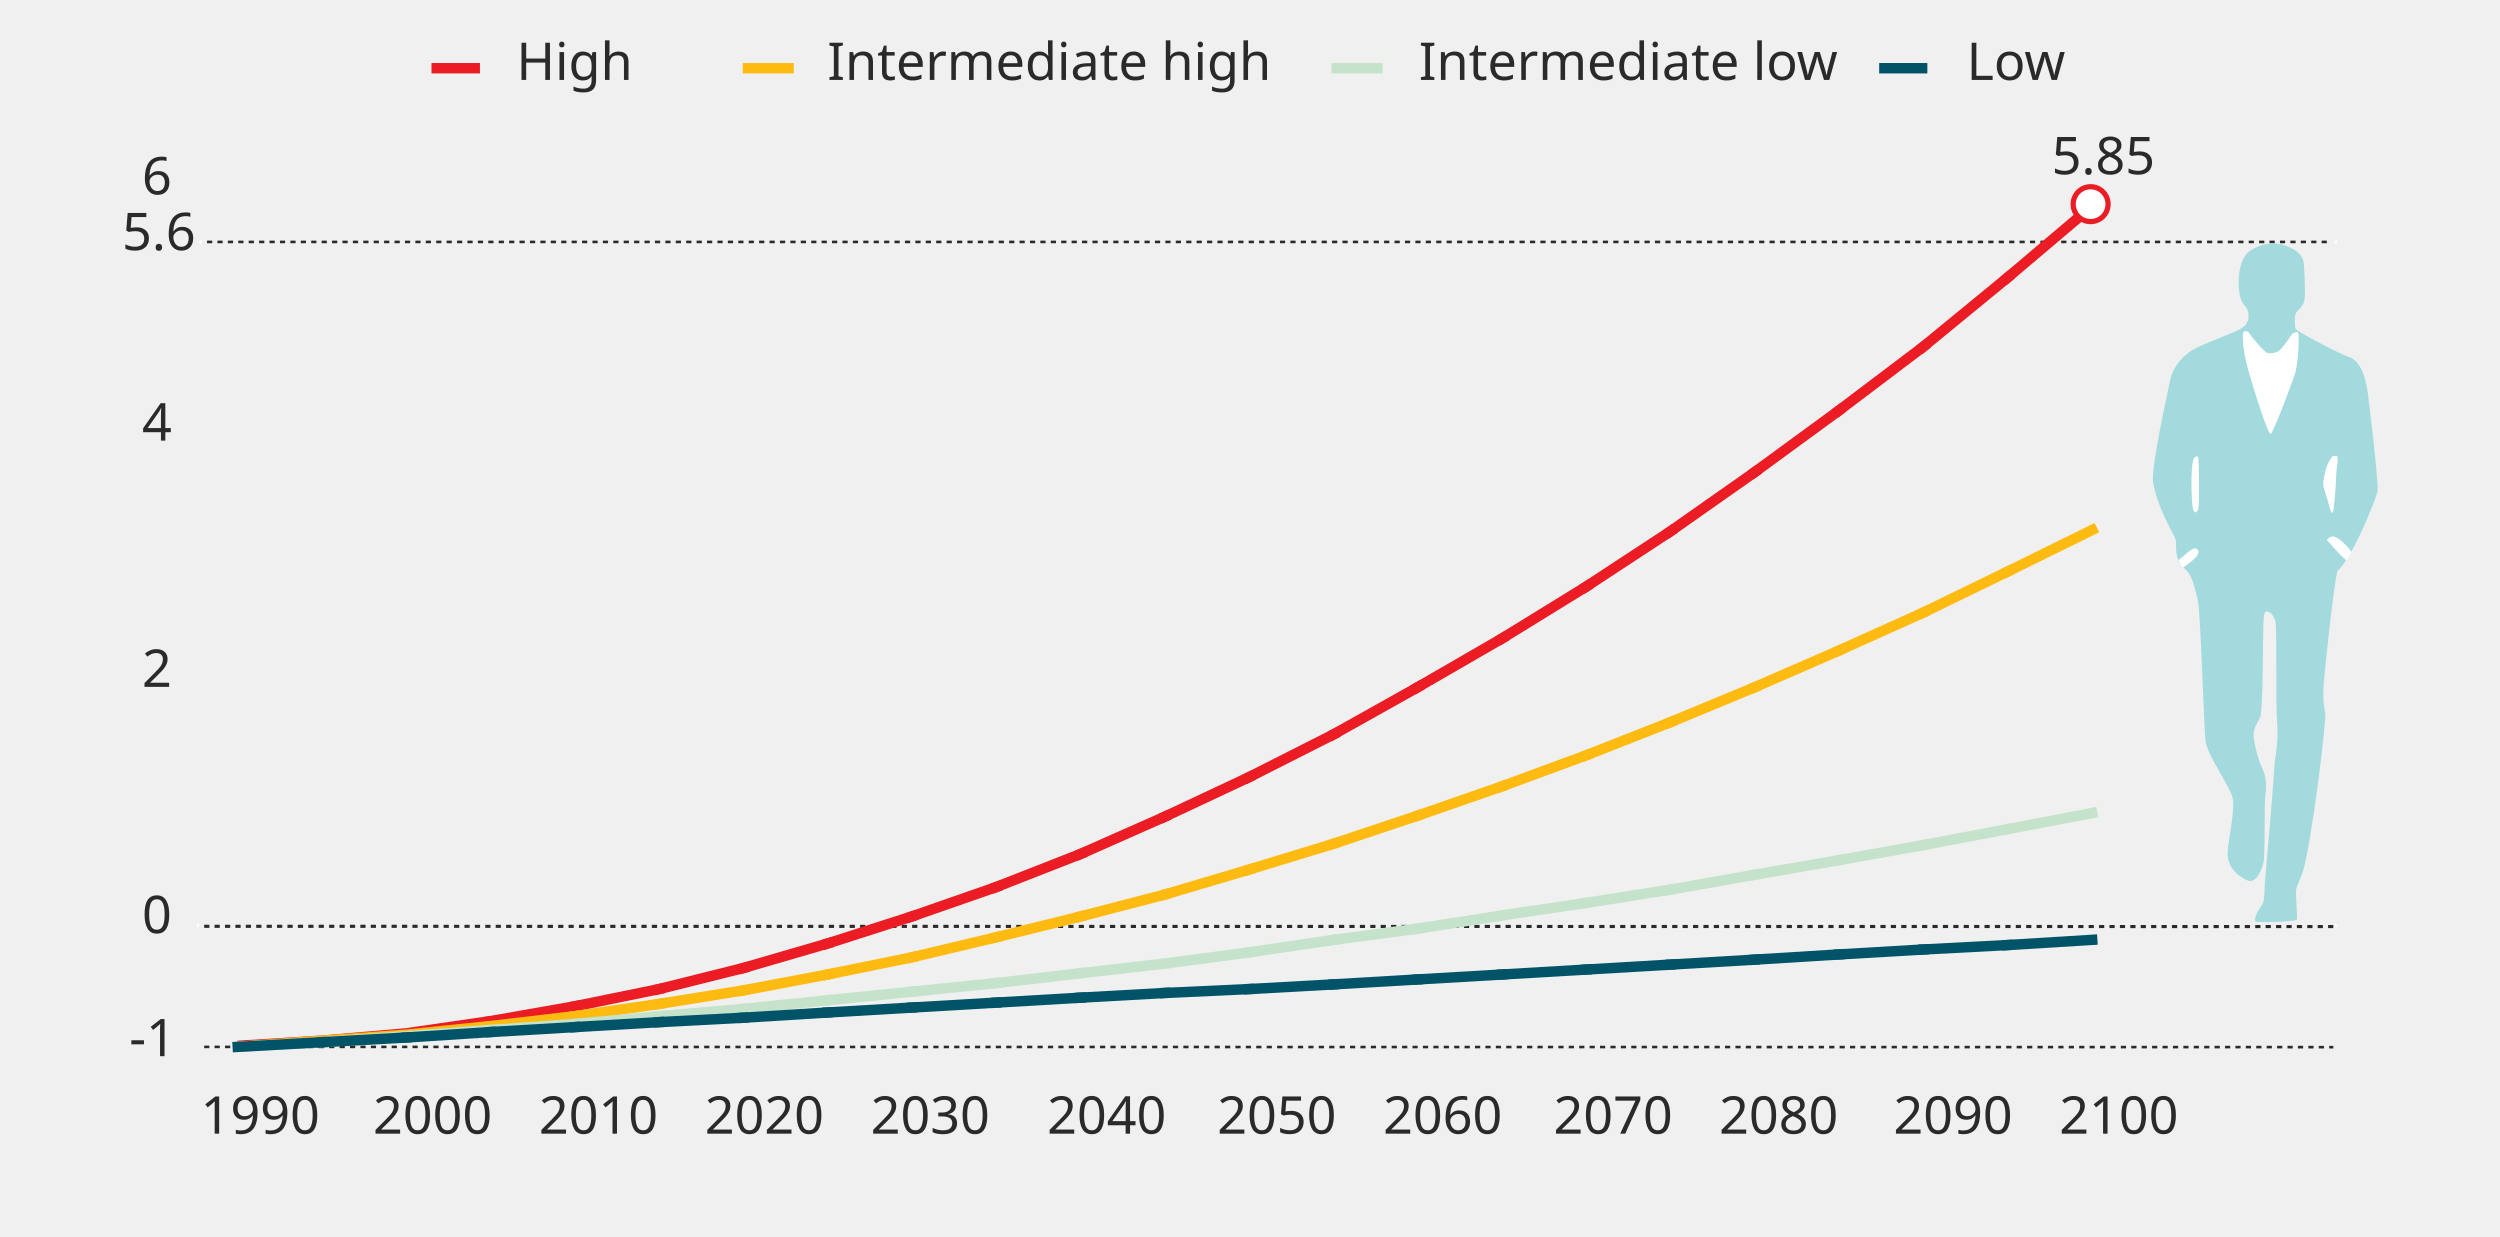
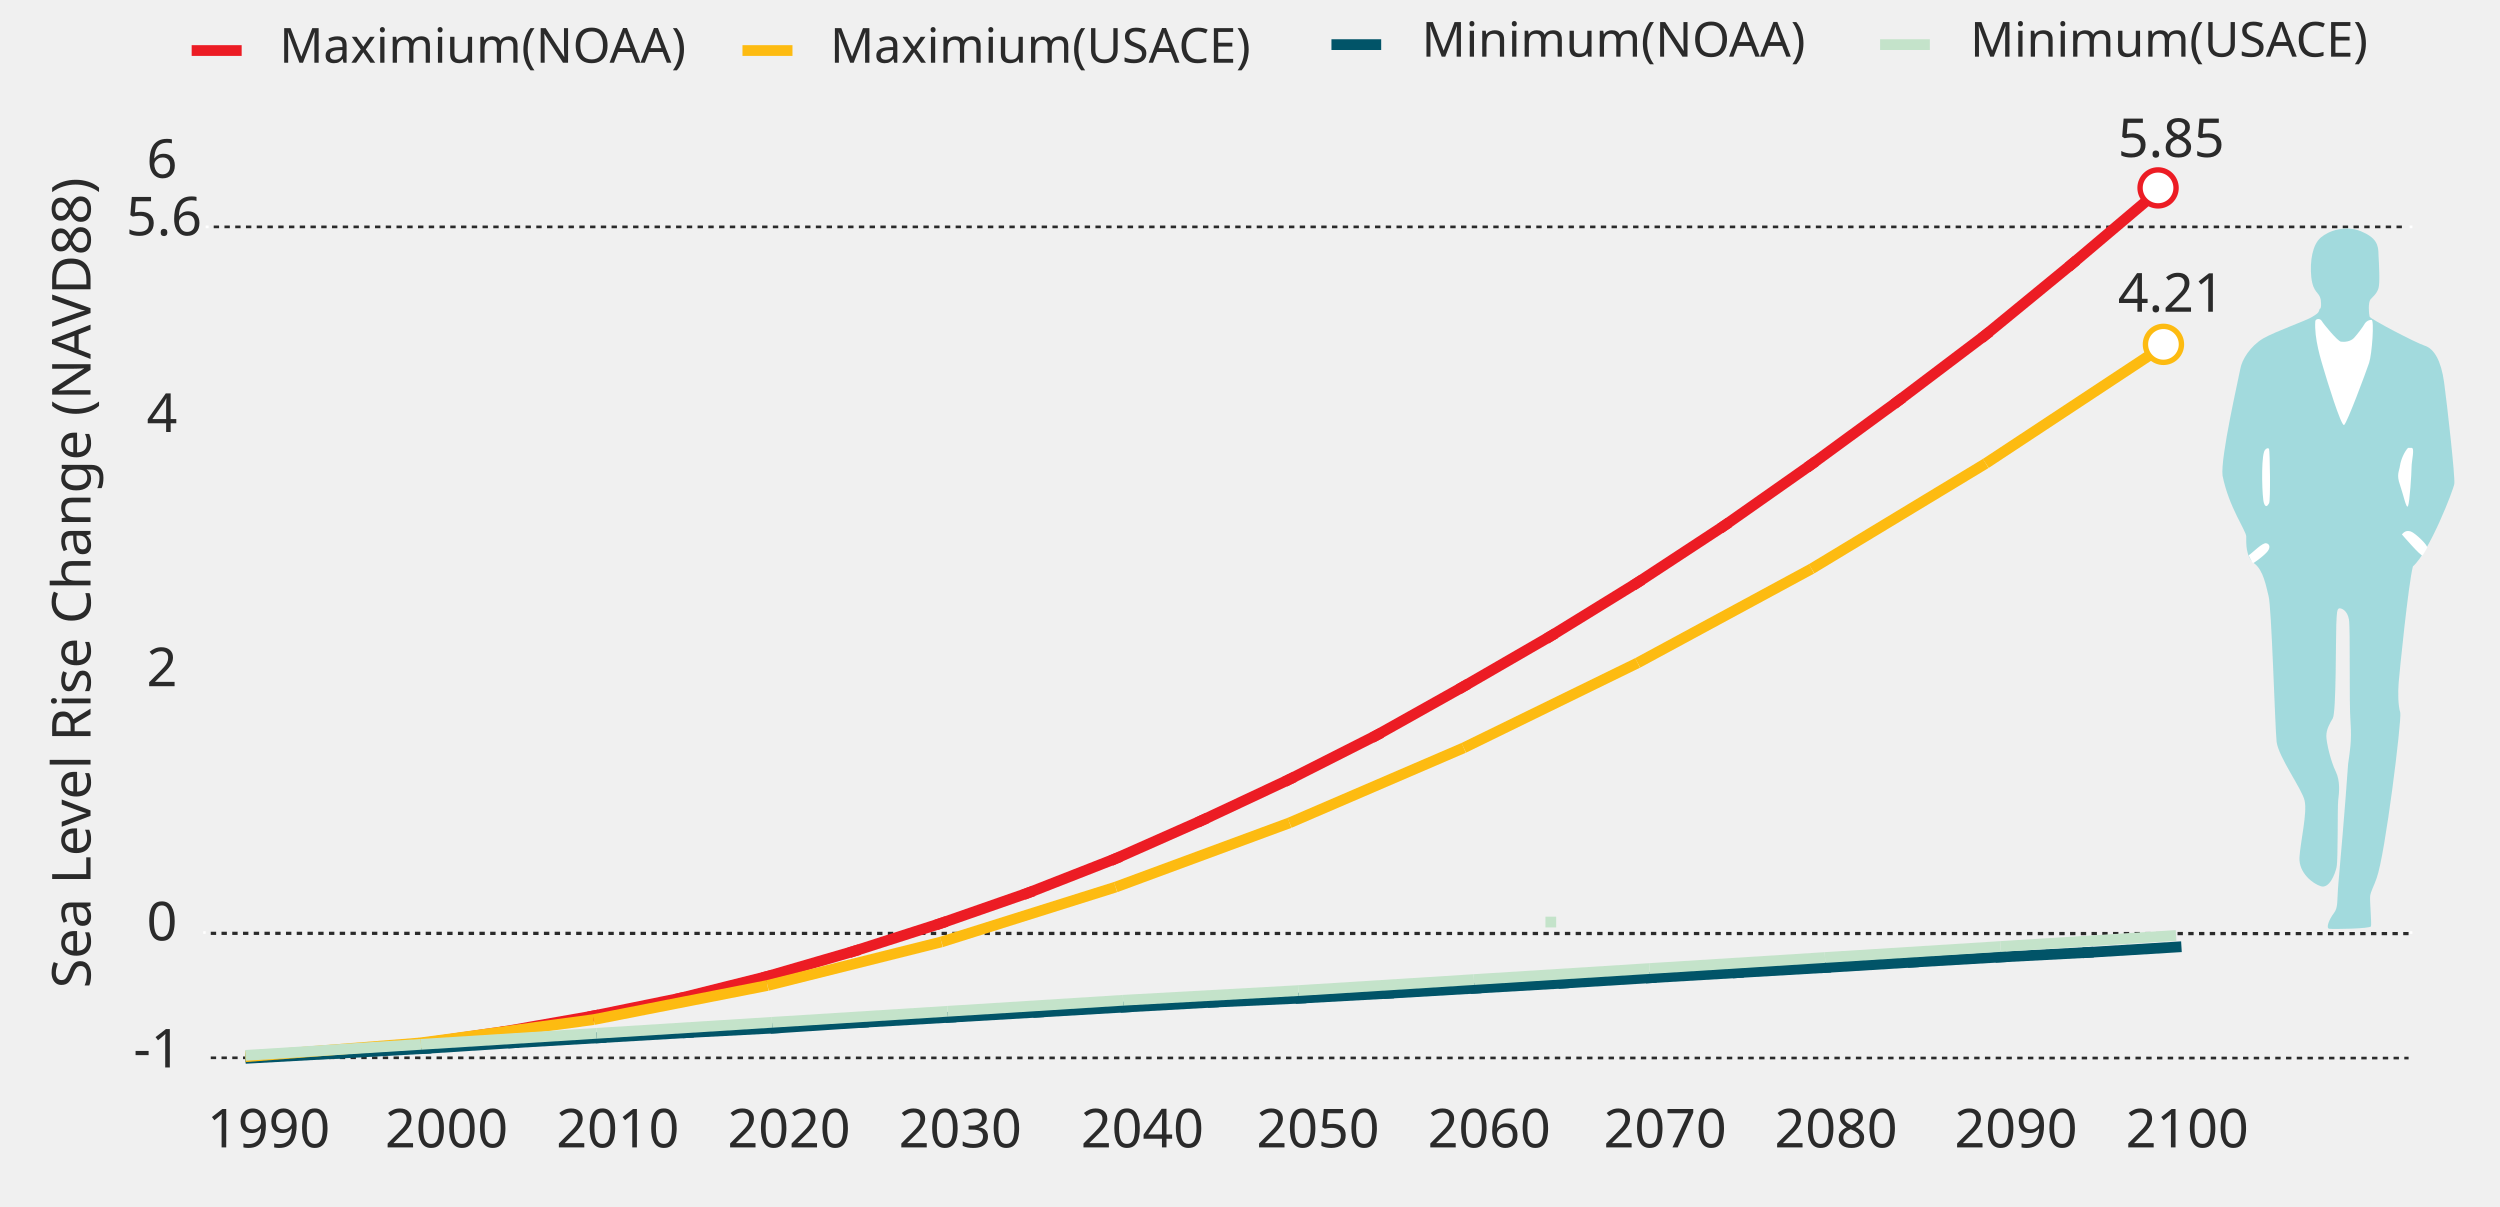
- <svg xmlns="http://www.w3.org/2000/svg" version="1.1" id="Layer_1" x="0px" y="0px" viewBox="0 47 960 475" enable-background="new 0 47 960 475" xml:space="preserve">
-   <g id="Layer_1_1_">
-     <g>
-       <g>
-         <text transform="matrix(1 0 0 1 49.6414 452.5919)" fill="#2A2A2A" font-family="'JosefinSlab-SemiBold'" font-size="20">-1</text>
-         <text transform="matrix(1 0 0 1 54.5349 405.3127)" fill="#2A2A2A" font-family="'JosefinSlab-SemiBold'" font-size="20">0</text>
-         <text transform="matrix(1 0 0 1 54.5349 310.754)" fill="#2A2A2A" font-family="'JosefinSlab-SemiBold'" font-size="20">2</text>
-         <text transform="matrix(1 0 0 1 54.5349 216.1963)" fill="#2A2A2A" font-family="'JosefinSlab-SemiBold'" font-size="20">4</text>
-         <text transform="matrix(1 0 0 1 54.5349 121.6377)" fill="#2A2A2A" font-family="'JosefinSlab-SemiBold'" font-size="20">6</text>
-       </g>
-     </g>
+ <svg xmlns="http://www.w3.org/2000/svg" version="1.1" id="Layer_1" x="0px" y="0px" viewBox="0 98 930 449" enable-background="new 0 98 930 449" xml:space="preserve">
+   <g>
+     <g>
+       <text transform="matrix(1 0 0 1 49.6414 495.0919)" fill="#2A2A2A" font-family="'JosefinSlab-SemiBold'" font-size="20">-1</text>
+       <text transform="matrix(1 0 0 1 54.5349 447.8127)" fill="#2A2A2A" font-family="'JosefinSlab-SemiBold'" font-size="20">0</text>
+       <text transform="matrix(1 0 0 1 54.5349 353.254)" fill="#2A2A2A" font-family="'JosefinSlab-SemiBold'" font-size="20">2</text>
+       <text transform="matrix(1 0 0 1 54.5349 258.6963)" fill="#2A2A2A" font-family="'JosefinSlab-SemiBold'" font-size="20">4</text>
+       <text transform="matrix(4.489659e-11 -1 1 4.489659e-11 33.6821 465.5996)" fill="#2A2A2A" font-family="'JosefinSlab-SemiBold'" font-size="20">Sea Level Rise Change (NAVD88)</text>
+       <text transform="matrix(1 0 0 1 54.5349 164.1377)" fill="#2A2A2A" font-family="'JosefinSlab-SemiBold'" font-size="20">6</text>
+     </g>
+   </g>
+   <g>
    <g>
      <g>
        <g>
-           <g>
-             <line fill="none" stroke="#FFFFFF" stroke-miterlimit="10" x1="75.6" y1="402.4" x2="76.5" y2="402.4" />
-             <line fill="none" stroke="#2A2A2A" stroke-width="1.2" stroke-miterlimit="10" stroke-dasharray="1.999,1.999" x1="78.4" y1="402.7" x2="896" y2="402.8" />
-             <line fill="none" stroke="#FFFFFF" stroke-miterlimit="10" x1="896.4" y1="402.4" x2="897.4" y2="402.4" />
-             <line fill="none" stroke="#2A2A2A" stroke-miterlimit="10" stroke-dasharray="2,2" x1="78.4" y1="449" x2="896" y2="449.1" />
-           </g>
-         </g>
-         <g>
-           <g>
-             <line fill="none" stroke="#FFFFFF" stroke-miterlimit="10" x1="76.5" y1="139.9" x2="77.6" y2="139.9" />
-             <line fill="none" stroke="#2A2A2A" stroke-miterlimit="10" stroke-dasharray="2,2" x1="79.5" y1="139.9" x2="895.5" y2="139.9" />
-             <line fill="none" stroke="#FFFFFF" stroke-miterlimit="10" x1="896.4" y1="139.9" x2="897.4" y2="139.9" />
-           </g>
+           <line fill="none" stroke="#FFFFFF" stroke-miterlimit="10" x1="75.6" y1="444.9" x2="76.5" y2="444.9" />
+           <line fill="none" stroke="#2A2A2A" stroke-width="1.2" stroke-miterlimit="10" stroke-dasharray="1.999,1.999" x1="78.4" y1="445.2" x2="896" y2="445.3" />
+           <line fill="none" stroke="#FFFFFF" stroke-miterlimit="10" x1="896.4" y1="444.9" x2="897.4" y2="444.9" />
+           <line fill="none" stroke="#2A2A2A" stroke-miterlimit="10" stroke-dasharray="2,2" x1="78.4" y1="491.5" x2="896" y2="491.6" />
        </g>
      </g>
-     </g>
-     <g>
      <g>
-         <line fill="none" stroke="#EC1C24" stroke-width="4" stroke-miterlimit="10" x1="123.7" y1="446.6" x2="91.3" y2="448.6" />
-         <line fill="none" stroke="#EC1C24" stroke-width="4" stroke-miterlimit="10" x1="156" y1="443.8" x2="123.7" y2="446.6" />
-         <line fill="none" stroke="#EC1C24" stroke-width="4" stroke-miterlimit="10" x1="188.4" y1="439.1" x2="156" y2="443.8" />
-         <line fill="none" stroke="#EC1C24" stroke-width="4" stroke-linecap="square" stroke-miterlimit="10" x1="220.8" y1="433.4" x2="188.4" y2="439.1" />
-         <line fill="none" stroke="#EC1C24" stroke-width="4" stroke-linecap="square" stroke-miterlimit="10" x1="253.1" y1="426.8" x2="220.8" y2="433.4" />
-         <line fill="none" stroke="#EC1C24" stroke-width="4" stroke-linecap="square" stroke-miterlimit="10" x1="285.5" y1="418.7" x2="253.1" y2="426.8" />
-         <line fill="none" stroke="#EC1C24" stroke-width="4" stroke-linecap="square" stroke-miterlimit="10" x1="317.8" y1="409.3" x2="285.5" y2="418.7" />
-         <line fill="none" stroke="#EC1C24" stroke-width="4" stroke-linecap="square" stroke-miterlimit="10" x1="350.2" y1="398.9" x2="317.8" y2="409.3" />
-         <line fill="none" stroke="#EC1C24" stroke-width="4" stroke-linecap="square" stroke-miterlimit="10" x1="382.6" y1="387.6" x2="350.2" y2="398.9" />
-         <line fill="none" stroke="#EC1C24" stroke-width="4" stroke-linecap="square" stroke-miterlimit="10" x1="415" y1="374.9" x2="382.6" y2="387.6" />
-         <line fill="none" stroke="#EC1C24" stroke-width="4" stroke-linecap="square" stroke-miterlimit="10" x1="447.3" y1="360.6" x2="415" y2="374.9" />
-         <line fill="none" stroke="#EC1C24" stroke-width="4" stroke-linecap="square" stroke-miterlimit="10" x1="479.7" y1="345.4" x2="447.3" y2="360.6" />
-         <line fill="none" stroke="#EC1C24" stroke-width="4" stroke-linecap="square" stroke-miterlimit="10" x1="512.1" y1="329" x2="479.7" y2="345.4" />
-         <line fill="none" stroke="#EC1C24" stroke-width="4" stroke-linecap="square" stroke-miterlimit="10" x1="544.4" y1="310.9" x2="512.1" y2="329" />
-         <line fill="none" stroke="#EC1C24" stroke-width="4" stroke-linecap="square" stroke-miterlimit="10" x1="576.9" y1="292.1" x2="544.4" y2="310.9" />
-         <line fill="none" stroke="#EC1C24" stroke-width="4" stroke-linecap="square" stroke-miterlimit="10" x1="609.2" y1="272.2" x2="576.9" y2="292.1" />
-         <line fill="none" stroke="#EC1C24" stroke-width="4" stroke-linecap="square" stroke-miterlimit="10" x1="641.5" y1="251" x2="609.2" y2="272.2" />
-         <line fill="none" stroke="#EC1C24" stroke-width="4" stroke-linecap="square" stroke-miterlimit="10" x1="673.8" y1="228.3" x2="641.5" y2="251" />
-         <line fill="none" stroke="#EC1C24" stroke-width="4" stroke-linecap="square" stroke-miterlimit="10" x1="706.2" y1="204.6" x2="673.8" y2="228.3" />
-         <line fill="none" stroke="#EC1C24" stroke-width="4" stroke-linecap="square" stroke-miterlimit="10" x1="738.6" y1="180.1" x2="706.2" y2="204.6" />
-         <line fill="none" stroke="#EC1C24" stroke-width="4" stroke-linecap="square" stroke-miterlimit="10" x1="770.9" y1="153.6" x2="738.6" y2="180.1" />
-         <line fill="none" stroke="#EC1C24" stroke-width="4" stroke-linecap="square" stroke-miterlimit="10" x1="803.4" y1="126.1" x2="770.9" y2="153.6" />
+         <g>
+           <line fill="none" stroke="#FFFFFF" stroke-miterlimit="10" x1="76.5" y1="182.4" x2="77.6" y2="182.4" />
+           <line fill="none" stroke="#2A2A2A" stroke-miterlimit="10" stroke-dasharray="2,2" x1="79.5" y1="182.4" x2="895.5" y2="182.4" />
+           <line fill="none" stroke="#FFFFFF" stroke-miterlimit="10" x1="896.4" y1="182.4" x2="897.4" y2="182.4" />
+         </g>
      </g>
    </g>
-     <g>
-       <g>
-         <line fill="none" stroke="#FDBB11" stroke-width="4" stroke-miterlimit="10" x1="123.7" y1="446.6" x2="91.3" y2="449" />
-         <line fill="none" stroke="#FDBB11" stroke-width="4" stroke-miterlimit="10" x1="156" y1="444.3" x2="123.7" y2="446.6" />
-         <line fill="none" stroke="#FDBB11" stroke-width="4" stroke-miterlimit="10" x1="188.4" y1="441" x2="156" y2="444.3" />
-         <line fill="none" stroke="#FDBB11" stroke-width="4" stroke-linecap="square" stroke-miterlimit="10" x1="220.8" y1="437.2" x2="188.4" y2="441" />
-         <line fill="none" stroke="#FDBB11" stroke-width="4" stroke-linecap="square" stroke-miterlimit="10" x1="253.1" y1="432.5" x2="220.8" y2="437.2" />
-         <line fill="none" stroke="#FDBB11" stroke-width="4" stroke-linecap="square" stroke-miterlimit="10" x1="285.5" y1="427.3" x2="253.1" y2="432.5" />
-         <line fill="none" stroke="#FDBB11" stroke-width="4" stroke-linecap="square" stroke-miterlimit="10" x1="317.8" y1="421.2" x2="285.5" y2="427.3" />
-         <line fill="none" stroke="#FDBB11" stroke-width="4" stroke-linecap="square" stroke-miterlimit="10" x1="350.2" y1="414.6" x2="317.8" y2="421.2" />
-         <line fill="none" stroke="#FDBB11" stroke-width="4" stroke-linecap="square" stroke-miterlimit="10" x1="382.6" y1="406.9" x2="350.2" y2="414.6" />
-         <line fill="none" stroke="#FDBB11" stroke-width="4" stroke-linecap="square" stroke-miterlimit="10" x1="415" y1="398.9" x2="382.6" y2="406.9" />
-         <line fill="none" stroke="#FDBB11" stroke-width="4" stroke-linecap="square" stroke-miterlimit="10" x1="447.3" y1="390.5" x2="415" y2="398.9" />
-         <line fill="none" stroke="#FDBB11" stroke-width="4" stroke-linecap="square" stroke-miterlimit="10" x1="479.7" y1="380.9" x2="447.3" y2="390.5" />
-         <line fill="none" stroke="#FDBB11" stroke-width="4" stroke-linecap="square" stroke-miterlimit="10" x1="512.1" y1="371" x2="479.7" y2="380.9" />
-         <line fill="none" stroke="#FDBB11" stroke-width="4" stroke-linecap="square" stroke-miterlimit="10" x1="544.4" y1="360.2" x2="512.1" y2="371" />
-         <line fill="none" stroke="#FDBB11" stroke-width="4" stroke-linecap="square" stroke-miterlimit="10" x1="576.9" y1="348.9" x2="544.4" y2="360.2" />
-         <line fill="none" stroke="#FDBB11" stroke-width="4" stroke-linecap="square" stroke-miterlimit="10" x1="609.2" y1="337" x2="576.9" y2="348.9" />
-         <line fill="none" stroke="#FDBB11" stroke-width="4" stroke-linecap="square" stroke-miterlimit="10" x1="641.5" y1="324.3" x2="609.2" y2="337" />
-         <line fill="none" stroke="#FDBB11" stroke-width="4" stroke-linecap="square" stroke-miterlimit="10" x1="673.8" y1="310.9" x2="641.5" y2="324.3" />
-         <line fill="none" stroke="#FDBB11" stroke-width="4" stroke-linecap="square" stroke-miterlimit="10" x1="706.2" y1="296.8" x2="673.8" y2="310.9" />
-         <line fill="none" stroke="#FDBB11" stroke-width="4" stroke-linecap="square" stroke-miterlimit="10" x1="738.6" y1="282.2" x2="706.2" y2="296.8" />
-         <line fill="none" stroke="#FDBB11" stroke-width="4" stroke-linecap="square" stroke-miterlimit="10" x1="770.9" y1="266.5" x2="738.6" y2="282.2" />
-         <line fill="none" stroke="#FDBB11" stroke-width="4" stroke-linecap="square" stroke-miterlimit="10" x1="803.4" y1="250.5" x2="770.9" y2="266.5" />
-       </g>
-     </g>
-     <g>
-       <g>
-         <line fill="none" stroke="#C4E3CA" stroke-width="4" stroke-miterlimit="10" x1="123.7" y1="447.2" x2="91.3" y2="449" />
-         <line fill="none" stroke="#C4E3CA" stroke-width="4" stroke-miterlimit="10" x1="156" y1="444.9" x2="123.7" y2="447.2" />
-         <line fill="none" stroke="#C4E3CA" stroke-width="4" stroke-miterlimit="10" x1="188.4" y1="442.5" x2="156" y2="444.9" />
-         <line fill="none" stroke="#C4E3CA" stroke-width="4" stroke-linecap="square" stroke-miterlimit="10" x1="220.8" y1="440.2" x2="188.4" y2="442.5" />
-         <line fill="none" stroke="#C4E3CA" stroke-width="4" stroke-linecap="square" stroke-miterlimit="10" x1="253.1" y1="437.2" x2="220.8" y2="440.2" />
-         <line fill="none" stroke="#C4E3CA" stroke-width="4" stroke-linecap="square" stroke-miterlimit="10" x1="285.5" y1="434.4" x2="253.1" y2="437.2" />
-         <line fill="none" stroke="#C4E3CA" stroke-width="4" stroke-linecap="square" stroke-miterlimit="10" x1="317.8" y1="431.1" x2="285.5" y2="434.4" />
-         <line fill="none" stroke="#C4E3CA" stroke-width="4" stroke-linecap="square" stroke-miterlimit="10" x1="350.2" y1="427.8" x2="317.8" y2="431.1" />
-         <line fill="none" stroke="#C4E3CA" stroke-width="4" stroke-linecap="square" stroke-miterlimit="10" x1="382.6" y1="424.5" x2="350.2" y2="427.8" />
-         <line fill="none" stroke="#C4E3CA" stroke-width="4" stroke-linecap="square" stroke-miterlimit="10" x1="415" y1="420.7" x2="382.6" y2="424.5" />
-         <line fill="none" stroke="#C4E3CA" stroke-width="4" stroke-linecap="square" stroke-miterlimit="10" x1="447.3" y1="417" x2="415" y2="420.7" />
-         <line fill="none" stroke="#C4E3CA" stroke-width="4" stroke-linecap="square" stroke-miterlimit="10" x1="479.7" y1="412.7" x2="447.3" y2="417" />
-         <line fill="none" stroke="#C4E3CA" stroke-width="4" stroke-linecap="square" stroke-miterlimit="10" x1="512.1" y1="407.9" x2="479.7" y2="412.7" />
-         <line fill="none" stroke="#C4E3CA" stroke-width="4" stroke-linecap="square" stroke-miterlimit="10" x1="544.4" y1="403.6" x2="512.1" y2="407.9" />
-         <line fill="none" stroke="#C4E3CA" stroke-width="4" stroke-linecap="square" stroke-miterlimit="10" x1="576.9" y1="398.5" x2="544.4" y2="403.6" />
-         <line fill="none" stroke="#C4E3CA" stroke-width="4" stroke-linecap="square" stroke-miterlimit="10" x1="609.2" y1="393.7" x2="576.9" y2="398.5" />
-         <line fill="none" stroke="#C4E3CA" stroke-width="4" stroke-linecap="square" stroke-miterlimit="10" x1="641.5" y1="388.6" x2="609.2" y2="393.7" />
-         <line fill="none" stroke="#C4E3CA" stroke-width="4" stroke-linecap="square" stroke-miterlimit="10" x1="673.8" y1="382.9" x2="641.5" y2="388.6" />
-         <line fill="none" stroke="#C4E3CA" stroke-width="4" stroke-linecap="square" stroke-miterlimit="10" x1="706.2" y1="377.3" x2="673.8" y2="382.9" />
-         <line fill="none" stroke="#C4E3CA" stroke-width="4" stroke-linecap="square" stroke-miterlimit="10" x1="738.6" y1="371.5" x2="706.2" y2="377.3" />
-         <line fill="none" stroke="#C4E3CA" stroke-width="4" stroke-linecap="square" stroke-miterlimit="10" x1="770.9" y1="365.4" x2="738.6" y2="371.5" />
-         <line fill="none" stroke="#C4E3CA" stroke-width="4" stroke-linecap="square" stroke-miterlimit="10" x1="803.4" y1="359.2" x2="770.9" y2="365.4" />
-       </g>
-     </g>
-     <g>
-       <g>
-         <line fill="none" stroke="#015468" stroke-width="4" stroke-linecap="square" stroke-miterlimit="10" x1="123.7" y1="447.2" x2="91.3" y2="449" />
-         <line fill="none" stroke="#015468" stroke-width="4" stroke-linecap="square" stroke-miterlimit="10" x1="156" y1="445.4" x2="123.7" y2="447.2" />
-         <line fill="none" stroke="#015468" stroke-width="4" stroke-linecap="square" stroke-miterlimit="10" x1="188.4" y1="443.3" x2="156" y2="445.4" />
-         <line fill="none" stroke="#015468" stroke-width="4" stroke-linecap="square" stroke-miterlimit="10" x1="220.8" y1="441.4" x2="188.4" y2="443.3" />
-         <line fill="none" stroke="#015468" stroke-width="4" stroke-linecap="square" stroke-miterlimit="10" x1="253.1" y1="439.5" x2="220.8" y2="441.4" />
-         <line fill="none" stroke="#015468" stroke-width="4" stroke-linecap="square" stroke-miterlimit="10" x1="285.5" y1="437.8" x2="253.1" y2="439.5" />
-         <line fill="none" stroke="#015468" stroke-width="4" stroke-linecap="square" stroke-miterlimit="10" x1="317.8" y1="435.8" x2="285.5" y2="437.8" />
-         <line fill="none" stroke="#015468" stroke-width="4" stroke-linecap="square" stroke-miterlimit="10" x1="350.2" y1="433.9" x2="317.8" y2="435.8" />
-         <line fill="none" stroke="#015468" stroke-width="4" stroke-linecap="square" stroke-miterlimit="10" x1="382.6" y1="432" x2="350.2" y2="433.9" />
-         <line fill="none" stroke="#015468" stroke-width="4" stroke-linecap="square" stroke-miterlimit="10" x1="415" y1="430.1" x2="382.6" y2="432" />
-         <line fill="none" stroke="#015468" stroke-width="4" stroke-linecap="square" stroke-miterlimit="10" x1="447.3" y1="428.3" x2="415" y2="430.1" />
-         <line fill="none" stroke="#015468" stroke-width="4" stroke-linecap="square" stroke-miterlimit="10" x1="479.7" y1="426.8" x2="447.3" y2="428.3" />
-         <line fill="none" stroke="#015468" stroke-width="4" stroke-linecap="square" stroke-miterlimit="10" x1="512.1" y1="425" x2="479.7" y2="426.8" />
-         <line fill="none" stroke="#015468" stroke-width="4" stroke-linecap="square" stroke-miterlimit="10" x1="544.4" y1="423.1" x2="512.1" y2="425" />
-         <line fill="none" stroke="#015468" stroke-width="4" stroke-linecap="square" stroke-miterlimit="10" x1="576.9" y1="421.2" x2="544.4" y2="423.1" />
-         <line fill="none" stroke="#015468" stroke-width="4" stroke-linecap="square" stroke-miterlimit="10" x1="609.2" y1="419.3" x2="576.9" y2="421.2" />
-         <line fill="none" stroke="#015468" stroke-width="4" stroke-linecap="square" stroke-miterlimit="10" x1="641.5" y1="417.4" x2="609.2" y2="419.3" />
-         <line fill="none" stroke="#015468" stroke-width="4" stroke-linecap="square" stroke-miterlimit="10" x1="673.8" y1="415.5" x2="641.5" y2="417.4" />
-         <line fill="none" stroke="#015468" stroke-width="4" stroke-linecap="square" stroke-miterlimit="10" x1="706.2" y1="413.5" x2="673.8" y2="415.5" />
-         <line fill="none" stroke="#015468" stroke-width="4" stroke-linecap="square" stroke-miterlimit="10" x1="738.6" y1="411.6" x2="706.2" y2="413.5" />
-         <line fill="none" stroke="#015468" stroke-width="4" stroke-linecap="square" stroke-miterlimit="10" x1="770.9" y1="409.9" x2="738.6" y2="411.6" />
-         <line fill="none" stroke="#015468" stroke-width="4" stroke-linecap="square" stroke-miterlimit="10" x1="803.4" y1="407.9" x2="770.9" y2="409.9" />
-       </g>
-     </g>
-     <g>
-       <g>
-         <text transform="matrix(1 0 0 1 77.0615 482.3332)" fill="#2A2A2A" font-family="'JosefinSlab-SemiBold'" font-size="20">1990</text>
-       </g>
-     </g>
-     <g>
-       <g>
-         <text transform="matrix(1 0 0 1 143.2484 482.3332)" fill="#2A2A2A" font-family="'JosefinSlab-SemiBold'" font-size="20">2000</text>
-       </g>
-     </g>
-     <g>
-       <g>
-         <text transform="matrix(1 0 0 1 206.9471 482.3332)" fill="#2A2A2A" font-family="'JosefinSlab-SemiBold'" font-size="20">2010</text>
-       </g>
-     </g>
-     <g>
-       <g>
-         <text transform="matrix(1 0 0 1 270.6439 482.3332)" fill="#2A2A2A" font-family="'JosefinSlab-SemiBold'" font-size="20">2020</text>
-       </g>
-     </g>
-     <g>
-       <g>
-         <text transform="matrix(1 0 0 1 334.3409 482.3332)" fill="#2A2A2A" font-family="'JosefinSlab-SemiBold'" font-size="20">2030</text>
-       </g>
-     </g>
-     <g>
-       <g>
-         <text transform="matrix(1 0 0 1 402.0994 482.3332)" fill="#2A2A2A" font-family="'JosefinSlab-SemiBold'" font-size="20">2040</text>
-       </g>
-     </g>
-     <g>
-       <g>
-         <text transform="matrix(1 0 0 1 467.4219 482.3332)" fill="#2A2A2A" font-family="'JosefinSlab-SemiBold'" font-size="20">2050</text>
-       </g>
-     </g>
-     <g>
-       <g>
-         <text transform="matrix(1 0 0 1 531.1188 482.3332)" fill="#2A2A2A" font-family="'JosefinSlab-SemiBold'" font-size="20">2060</text>
-       </g>
-     </g>
-     <g>
-       <g>
-         <text transform="matrix(1 0 0 1 596.5557 482.3332)" fill="#2A2A2A" font-family="'JosefinSlab-SemiBold'" font-size="20">2070</text>
-       </g>
-     </g>
-     <g>
-       <g>
-         <text transform="matrix(1 0 0 1 660.1374 482.3332)" fill="#2A2A2A" font-family="'JosefinSlab-SemiBold'" font-size="20">2080</text>
-       </g>
-     </g>
-     <g>
-       <g>
-         <text transform="matrix(1 0 0 1 727.0867 482.3332)" fill="#2A2A2A" font-family="'JosefinSlab-SemiBold'" font-size="20">2090</text>
-       </g>
-     </g>
-     <g>
-       <g>
-         <text transform="matrix(1 0 0 1 790.7626 482.3332)" fill="#2A2A2A" font-family="'JosefinSlab-SemiBold'" font-size="20">2100</text>
-       </g>
-     </g>
-     <g>
-       <path fill="#A2DADD" d="M863.3,166.9c-0.6-3-2.8-2.2-3.5-8.3c-0.6-6.1,0.5-12.1,3.5-14.7s9.1-4.7,14.9-2.4c5.8,2.4,6.6,5,6.6,8.8    c0.2,3.6,0.6,10.4,0,12.4s-1.9,3-3,4.2c-0.9,1.3-0.6,5.3-0.3,6.4c0.3,0.9,17.1,9.7,20.5,10.8c3.5,1.1,6.1,5.6,7.2,13.6    c1.1,8,4.2,35.6,3.8,37.8c-0.3,2.2-9.3,25.4-15.4,30.7c-1.7,6.6-5,39.5-5.3,43.3s-0.2,8.5,0.6,11.1c0.6,2.5-5.6,53-8.8,61.6    c-0.9,2.7-2.2,4.9-2.4,6.6s0.6,10.4,0.3,11.3s-14.1,1.1-15.5,0.9s0-3.6,1.7-5.8c1.7-2.2,1.1-4.7,1.7-11.3    c0.6-6.6,2.4-27.1,3.6-44.2c0.6-4.5,1.4-8.2,0.9-15.5c-0.6-7.4,0-35-0.6-38.3s-2.7-4.2-3.6-4.1c-0.9,0.3-0.9,1.7-1.1,6.1    c-0.2,4.4,0,32.6-1.3,34.8c-1.3,2.2-2.4,4.2-2.4,6.6c0,2.5,1.7,9.6,3.5,13.2c1.7,3.6,1.3,7.7,0.9,10.8c-0.3,3.1,0,22.1-0.6,24.8    c-0.6,2.7-2.7,8-5.8,7.1c-3-0.9-8.3-5-8-10.7c0.3-5.6,3-16.8,1.9-21.2c-0.9-4.2-9.6-16-10.4-21.8c-0.6-5.8-1.9-50.8-3-54.3    c-0.9-3.5-1.9-9.6-5.3-12.1c-3.3-2.5-3-7.7-3-10c0-2.2-6.4-10.7-8.8-22.6c-0.9-6.6,6-36.4,6.6-39.8c0.6-3.5,3.8-8.5,8.5-11.3    c4.7-2.7,16-6.6,18.2-8c2.2-1.3,2.5-1.7,2.8-3C863.8,170.4,863.3,166.9,863.3,166.9z" />
-       <g>
-         <path fill="#FFFFFF" d="M861.3,174.9c0.2-0.8,1.7-1.1,2.4,0c0.6,1.1,5.8,7.4,7.1,7.7c1.3,0.2,3.6,0,4.9-1.4     c1.3-1.4,3.3-4.1,3.8-5c0.6-1.1,1.6-1.7,2.7-1.7c1.1-0.2,0.2,12.7-0.9,16c-1.1,3.3-8.2,22.4-9.3,23.1c-1.1,0.6-6.6-17.4-7.5-20.5     C863.5,189.7,860.8,181.4,861.3,174.9z" />
-         <path fill="#FFFFFF" d="M842.2,223.7c0.3-1.3,1.7-1.9,1.9-1.1c0.3,0.9,0.6,19,0,20.1s-1.3,1.7-1.9,0     C841.5,240.8,841.1,227.2,842.2,223.7z" />
-         <path fill="#FFFFFF" d="M895.8,222.1c-1.3,1.3-2.7,4.4-3,6.6c-0.3,2.2-1.4,3.3,0,7.2c1.4,4.1,2.4,9.3,3,7.8     c0.6-1.4,1.3-12.1,1.3-14.4c0-2.4,1.3-7.2,0-7.2S895.8,222.1,895.8,222.1z" />
-         <path fill="#FFFFFF" d="M893.5,254.3c0.6-0.6,1.4-1.7,3.3-1.1c1.7,0.6,6.6,5.3,6.1,6.1s-1.4,2.5-1.7,2.8     C900.8,262.8,893.5,254.3,893.5,254.3z" />
-         <path fill="#FFFFFF" d="M836.5,262.1c1.6-1.1,5.2-4.9,6.6-4.5c1.4,0.3,1.6,1.9,0,3.5c-1.6,1.7-5,4.1-5,3.9     C837.8,264.8,836.5,262.1,836.5,262.1z" />
-       </g>
-     </g>
-     <line fill="none" stroke="#EC1C24" stroke-width="4" stroke-miterlimit="10" x1="165.7" y1="73.2" x2="184.3" y2="73.2" />
-     <line fill="none" stroke="#FDBB11" stroke-width="4" stroke-miterlimit="10" x1="285.2" y1="73.2" x2="304.8" y2="73.2" />
-     <line fill="none" stroke="#C4E3CA" stroke-width="4" stroke-miterlimit="10" x1="511.3" y1="73.2" x2="530.9" y2="73.2" />
-     <line fill="none" stroke="#015468" stroke-width="4" stroke-miterlimit="10" x1="721.6" y1="73.2" x2="740.1" y2="73.2" />
-     <g>
-       <text transform="matrix(1 0 0 1 198.3233 77.7001)" fill="#2A2A2A" font-family="'JosefinSlab-SemiBold'" font-size="20">High</text>
-     </g>
-     <text transform="matrix(1 0 0 1 317.7102 77.7)" fill="#2A2A2A" font-family="'JosefinSlab-SemiBold'" font-size="20">Intermediate high</text>
-     <text transform="matrix(1 0 0 1 544.8302 77.7001)" fill="#2A2A2A" font-family="'JosefinSlab-SemiBold'" font-size="20">Intermediate low</text>
-     <text transform="matrix(1 0 0 1 755.1853 77.7)" fill="#2A2A2A" font-family="'JosefinSlab-SemiBold'" font-size="20">Low</text>
-     <g>
-       <g>
-         <text transform="matrix(1 0 0 1 787.8522 113.8985)" fill="#2A2A2A" font-family="'JosefinSlab-Bold'" font-size="20">5.85</text>
-       </g>
-     </g>
-     <circle fill="#FFFFFF" stroke="#EC1C24" stroke-width="2" stroke-miterlimit="10" cx="802.8" cy="125.4" r="6.7" />
-     <g>
-       <text transform="matrix(1 0 0 1 46.8895 143.0477)" fill="#2A2A2A" font-family="'JosefinSlab-SemiBold'" font-size="20">5.6</text>
-     </g>
-   </g>
-   <g id="ai2html-settings">
- </g>
+   </g>
+   <g>
+     <g>
+       <line fill="none" stroke="#EC1C24" stroke-width="4" stroke-miterlimit="10" x1="123.7" y1="489.1" x2="91.3" y2="491.1" />
+       <line fill="none" stroke="#EC1C24" stroke-width="4" stroke-miterlimit="10" x1="156" y1="486.3" x2="123.7" y2="489.1" />
+       <line fill="none" stroke="#EC1C24" stroke-width="4" stroke-miterlimit="10" x1="188.4" y1="481.6" x2="156" y2="486.3" />
+       <line fill="none" stroke="#EC1C24" stroke-width="4" stroke-linecap="square" stroke-miterlimit="10" x1="220.8" y1="475.9" x2="188.4" y2="481.6" />
+       <line fill="none" stroke="#EC1C24" stroke-width="4" stroke-linecap="square" stroke-miterlimit="10" x1="253.1" y1="469.3" x2="220.8" y2="475.9" />
+       <line fill="none" stroke="#EC1C24" stroke-width="4" stroke-linecap="square" stroke-miterlimit="10" x1="285.5" y1="461.2" x2="253.1" y2="469.3" />
+       <line fill="none" stroke="#EC1C24" stroke-width="4" stroke-linecap="square" stroke-miterlimit="10" x1="317.8" y1="451.8" x2="285.5" y2="461.2" />
+       <line fill="none" stroke="#EC1C24" stroke-width="4" stroke-linecap="square" stroke-miterlimit="10" x1="350.2" y1="441.4" x2="317.8" y2="451.8" />
+       <line fill="none" stroke="#EC1C24" stroke-width="4" stroke-linecap="square" stroke-miterlimit="10" x1="382.6" y1="430.1" x2="350.2" y2="441.4" />
+       <line fill="none" stroke="#EC1C24" stroke-width="4" stroke-linecap="square" stroke-miterlimit="10" x1="415" y1="417.4" x2="382.6" y2="430.1" />
+       <line fill="none" stroke="#EC1C24" stroke-width="4" stroke-linecap="square" stroke-miterlimit="10" x1="447.3" y1="403.1" x2="415" y2="417.4" />
+       <line fill="none" stroke="#EC1C24" stroke-width="4" stroke-linecap="square" stroke-miterlimit="10" x1="479.7" y1="387.9" x2="447.3" y2="403.1" />
+       <line fill="none" stroke="#EC1C24" stroke-width="4" stroke-linecap="square" stroke-miterlimit="10" x1="512.1" y1="371.5" x2="479.7" y2="387.9" />
+       <line fill="none" stroke="#EC1C24" stroke-width="4" stroke-linecap="square" stroke-miterlimit="10" x1="544.4" y1="353.4" x2="512.1" y2="371.5" />
+       <line fill="none" stroke="#EC1C24" stroke-width="4" stroke-linecap="square" stroke-miterlimit="10" x1="576.9" y1="334.6" x2="544.4" y2="353.4" />
+       <line fill="none" stroke="#EC1C24" stroke-width="4" stroke-linecap="square" stroke-miterlimit="10" x1="609.2" y1="314.7" x2="576.9" y2="334.6" />
+       <line fill="none" stroke="#EC1C24" stroke-width="4" stroke-linecap="square" stroke-miterlimit="10" x1="641.5" y1="293.5" x2="609.2" y2="314.7" />
+       <line fill="none" stroke="#EC1C24" stroke-width="4" stroke-linecap="square" stroke-miterlimit="10" x1="673.8" y1="270.8" x2="641.5" y2="293.5" />
+       <line fill="none" stroke="#EC1C24" stroke-width="4" stroke-linecap="square" stroke-miterlimit="10" x1="706.2" y1="247.1" x2="673.8" y2="270.8" />
+       <line fill="none" stroke="#EC1C24" stroke-width="4" stroke-linecap="square" stroke-miterlimit="10" x1="738.6" y1="222.6" x2="706.2" y2="247.1" />
+       <line fill="none" stroke="#EC1C24" stroke-width="4" stroke-linecap="square" stroke-miterlimit="10" x1="770.9" y1="196.1" x2="738.6" y2="222.6" />
+       <line fill="none" stroke="#EC1C24" stroke-width="4" stroke-linecap="square" stroke-miterlimit="10" x1="803.4" y1="168.6" x2="770.9" y2="196.1" />
+     </g>
+   </g>
+   <g>
+     <g>
+       <line fill="none" stroke="#FDBB11" stroke-width="4" stroke-miterlimit="10" x1="123.7" y1="489.1" x2="91.3" y2="491.5" />
+       <line fill="none" stroke="#FDBB11" stroke-width="4" stroke-miterlimit="10" x1="156" y1="486.8" x2="123.7" y2="489.1" />
+     </g>
+   </g>
+   <g>
+     <g>
+       <line fill="none" stroke="#C4E3CA" stroke-width="4" stroke-miterlimit="10" x1="123.7" y1="489.7" x2="91.3" y2="491.5" />
+       <line fill="none" stroke="#C4E3CA" stroke-width="4" stroke-miterlimit="10" x1="156" y1="487.4" x2="123.7" y2="489.7" />
+       <line fill="none" stroke="#C4E3CA" stroke-width="4" stroke-miterlimit="10" x1="188.4" y1="485" x2="156" y2="487.4" />
+       <path fill="none" stroke="#C4E3CA" stroke-width="4" stroke-linecap="square" stroke-miterlimit="10" d="M576.9,441" />
+     </g>
+   </g>
+   <g>
+     <g>
+       <line fill="none" stroke="#015468" stroke-width="4" stroke-linecap="square" stroke-miterlimit="10" x1="125.9" y1="489.8" x2="93.3" y2="491.6" />
+       <line fill="none" stroke="#015468" stroke-width="4" stroke-linecap="square" stroke-miterlimit="10" x1="158.4" y1="488" x2="125.9" y2="489.8" />
+       <line fill="none" stroke="#015468" stroke-width="4" stroke-linecap="square" stroke-miterlimit="10" x1="191" y1="485.9" x2="158.4" y2="488" />
+       <line fill="none" stroke="#015468" stroke-width="4" stroke-linecap="square" stroke-miterlimit="10" x1="223.5" y1="484" x2="191" y2="485.9" />
+       <line fill="none" stroke="#015468" stroke-width="4" stroke-linecap="square" stroke-miterlimit="10" x1="256" y1="482.1" x2="223.5" y2="484" />
+       <line fill="none" stroke="#015468" stroke-width="4" stroke-linecap="square" stroke-miterlimit="10" x1="288.6" y1="480.4" x2="256" y2="482.1" />
+       <line fill="none" stroke="#015468" stroke-width="4" stroke-linecap="square" stroke-miterlimit="10" x1="321.1" y1="478.3" x2="288.6" y2="480.4" />
+       <line fill="none" stroke="#015468" stroke-width="4" stroke-linecap="square" stroke-miterlimit="10" x1="353.7" y1="476.4" x2="321.1" y2="478.3" />
+       <line fill="none" stroke="#015468" stroke-width="4" stroke-linecap="square" stroke-miterlimit="10" x1="386.3" y1="474.5" x2="353.7" y2="476.4" />
+       <line fill="none" stroke="#015468" stroke-width="4" stroke-linecap="square" stroke-miterlimit="10" x1="418.8" y1="472.6" x2="386.3" y2="474.5" />
+       <line fill="none" stroke="#015468" stroke-width="4" stroke-linecap="square" stroke-miterlimit="10" x1="451.3" y1="470.8" x2="418.8" y2="472.6" />
+       <line fill="none" stroke="#015468" stroke-width="4" stroke-linecap="square" stroke-miterlimit="10" x1="483.9" y1="469.3" x2="451.3" y2="470.8" />
+       <line fill="none" stroke="#015468" stroke-width="4" stroke-linecap="square" stroke-miterlimit="10" x1="516.5" y1="467.5" x2="483.9" y2="469.3" />
+       <line fill="none" stroke="#015468" stroke-width="4" stroke-linecap="square" stroke-miterlimit="10" x1="549" y1="465.6" x2="516.5" y2="467.5" />
+       <line fill="none" stroke="#015468" stroke-width="4" stroke-linecap="square" stroke-miterlimit="10" x1="581.7" y1="463.7" x2="549" y2="465.6" />
+       <line fill="none" stroke="#015468" stroke-width="4" stroke-linecap="square" stroke-miterlimit="10" x1="614.2" y1="461.7" x2="581.7" y2="463.7" />
+       <line fill="none" stroke="#015468" stroke-width="4" stroke-linecap="square" stroke-miterlimit="10" x1="646.6" y1="459.8" x2="614.2" y2="461.7" />
+       <line fill="none" stroke="#015468" stroke-width="4" stroke-linecap="square" stroke-miterlimit="10" x1="679.1" y1="457.9" x2="646.6" y2="459.8" />
+       <line fill="none" stroke="#015468" stroke-width="4" stroke-linecap="square" stroke-miterlimit="10" x1="711.7" y1="455.9" x2="679.1" y2="457.9" />
+       <line fill="none" stroke="#015468" stroke-width="4" stroke-linecap="square" stroke-miterlimit="10" x1="744.3" y1="454" x2="711.7" y2="455.9" />
+       <line fill="none" stroke="#015468" stroke-width="4" stroke-linecap="square" stroke-miterlimit="10" x1="776.8" y1="452.3" x2="744.3" y2="454" />
+       <line fill="none" stroke="#015468" stroke-width="4" stroke-linecap="square" stroke-miterlimit="10" x1="809.5" y1="450.3" x2="776.8" y2="452.3" />
+     </g>
+   </g>
+   <g>
+     <g>
+       <text transform="matrix(1 0 0 1 77.0615 524.8332)" fill="#2A2A2A" font-family="'JosefinSlab-SemiBold'" font-size="20">1990</text>
+     </g>
+   </g>
+   <g>
+     <g>
+       <text transform="matrix(1 0 0 1 143.2484 524.8332)" fill="#2A2A2A" font-family="'JosefinSlab-SemiBold'" font-size="20">2000</text>
+     </g>
+   </g>
+   <g>
+     <g>
+       <text transform="matrix(1 0 0 1 206.9471 524.8332)" fill="#2A2A2A" font-family="'JosefinSlab-SemiBold'" font-size="20">2010</text>
+     </g>
+   </g>
+   <g>
+     <g>
+       <text transform="matrix(1 0 0 1 270.6439 524.8332)" fill="#2A2A2A" font-family="'JosefinSlab-SemiBold'" font-size="20">2020</text>
+     </g>
+   </g>
+   <g>
+     <g>
+       <text transform="matrix(1 0 0 1 334.3409 524.8332)" fill="#2A2A2A" font-family="'JosefinSlab-SemiBold'" font-size="20">2030</text>
+     </g>
+   </g>
+   <g>
+     <g>
+       <text transform="matrix(1 0 0 1 402.0994 524.8332)" fill="#2A2A2A" font-family="'JosefinSlab-SemiBold'" font-size="20">2040</text>
+     </g>
+   </g>
+   <g>
+     <g>
+       <text transform="matrix(1 0 0 1 467.4219 524.8332)" fill="#2A2A2A" font-family="'JosefinSlab-SemiBold'" font-size="20">2050</text>
+     </g>
+   </g>
+   <g>
+     <g>
+       <text transform="matrix(1 0 0 1 531.1188 524.8332)" fill="#2A2A2A" font-family="'JosefinSlab-SemiBold'" font-size="20">2060</text>
+     </g>
+   </g>
+   <g>
+     <g>
+       <text transform="matrix(1 0 0 1 596.5557 524.8332)" fill="#2A2A2A" font-family="'JosefinSlab-SemiBold'" font-size="20">2070</text>
+     </g>
+   </g>
+   <g>
+     <g>
+       <text transform="matrix(1 0 0 1 660.1374 524.8332)" fill="#2A2A2A" font-family="'JosefinSlab-SemiBold'" font-size="20">2080</text>
+     </g>
+   </g>
+   <g>
+     <g>
+       <text transform="matrix(1 0 0 1 727.0867 524.8332)" fill="#2A2A2A" font-family="'JosefinSlab-SemiBold'" font-size="20">2090</text>
+     </g>
+   </g>
+   <g>
+     <g>
+       <text transform="matrix(1 0 0 1 790.7626 524.8332)" fill="#2A2A2A" font-family="'JosefinSlab-SemiBold'" font-size="20">2100</text>
+     </g>
+   </g>
+   <g>
+     <path fill="#A2DADD" d="M863.3,209.4c-0.6-3-2.8-2.2-3.5-8.3c-0.6-6.1,0.5-12.1,3.5-14.7s9.1-4.7,14.9-2.4c5.8,2.4,6.6,5,6.6,8.8   c0.2,3.6,0.6,10.4,0,12.4s-1.9,3-3,4.2c-0.9,1.3-0.6,5.3-0.3,6.4c0.3,0.9,17.1,9.7,20.5,10.8c3.5,1.1,6.1,5.6,7.2,13.6   c1.1,8,4.2,35.6,3.8,37.8c-0.3,2.2-9.3,25.4-15.4,30.7c-1.7,6.6-5,39.5-5.3,43.3s-0.2,8.5,0.6,11.1c0.6,2.5-5.6,53-8.8,61.6   c-0.9,2.7-2.2,4.9-2.4,6.6s0.6,10.4,0.3,11.3s-14.1,1.1-15.5,0.9s0-3.6,1.7-5.8c1.7-2.2,1.1-4.7,1.7-11.3   c0.6-6.6,2.4-27.1,3.6-44.2c0.6-4.5,1.4-8.2,0.9-15.5c-0.6-7.4,0-35-0.6-38.3s-2.7-4.2-3.6-4.1c-0.9,0.3-0.9,1.7-1.1,6.1   c-0.2,4.4,0,32.6-1.3,34.8c-1.3,2.2-2.4,4.2-2.4,6.6c0,2.5,1.7,9.6,3.5,13.2c1.7,3.6,1.3,7.7,0.9,10.8c-0.3,3.1,0,22.1-0.6,24.8   c-0.6,2.7-2.7,8-5.8,7.1c-3-0.9-8.3-5-8-10.7c0.3-5.6,3-16.8,1.9-21.2c-0.9-4.2-9.6-16-10.4-21.8c-0.6-5.8-1.9-50.8-3-54.3   c-0.9-3.5-1.9-9.6-5.3-12.1c-3.3-2.5-3-7.7-3-10c0-2.2-6.4-10.7-8.8-22.6c-0.9-6.6,6-36.4,6.6-39.8c0.6-3.5,3.8-8.5,8.5-11.3   c4.7-2.7,16-6.6,18.2-8c2.2-1.3,2.5-1.7,2.8-3C863.8,212.9,863.3,209.4,863.3,209.4z" />
+     <g>
+       <path fill="#FFFFFF" d="M861.3,217.4c0.2-0.8,1.7-1.1,2.4,0c0.6,1.1,5.8,7.4,7.1,7.7c1.3,0.2,3.6,0,4.9-1.4c1.3-1.4,3.3-4.1,3.8-5    c0.6-1.1,1.6-1.7,2.7-1.7c1.1-0.2,0.2,12.7-0.9,16c-1.1,3.3-8.2,22.4-9.3,23.1c-1.1,0.6-6.6-17.4-7.5-20.5    C863.5,232.2,860.8,223.9,861.3,217.4z" />
+       <path fill="#FFFFFF" d="M842.2,266.2c0.3-1.3,1.7-1.9,1.9-1.1c0.3,0.9,0.6,19,0,20.1s-1.3,1.7-1.9,0    C841.5,283.3,841.1,269.7,842.2,266.2z" />
+       <path fill="#FFFFFF" d="M895.8,264.6c-1.3,1.3-2.7,4.4-3,6.6s-1.4,3.3,0,7.2c1.4,4.1,2.4,9.3,3,7.8c0.6-1.4,1.3-12.1,1.3-14.4    c0-2.4,1.3-7.2,0-7.2S895.8,264.6,895.8,264.6z" />
+       <path fill="#FFFFFF" d="M893.5,296.8c0.6-0.6,1.4-1.7,3.3-1.1c1.7,0.6,6.6,5.3,6.1,6.1s-1.4,2.5-1.7,2.8    C900.8,305.3,893.5,296.8,893.5,296.8z" />
+       <path fill="#FFFFFF" d="M836.5,304.6c1.6-1.1,5.2-4.9,6.6-4.5c1.4,0.3,1.6,1.9,0,3.5c-1.6,1.7-5,4.1-5,3.9    C837.8,307.3,836.5,304.6,836.5,304.6z" />
+     </g>
+   </g>
+   <line fill="none" stroke="#EC1C24" stroke-width="4" stroke-miterlimit="10" x1="71.3" y1="116.8" x2="89.9" y2="116.8" />
+   <line fill="none" stroke="#C4E3CA" stroke-width="4" stroke-miterlimit="10" x1="699.4" y1="114.6" x2="717.9" y2="114.6" />
+   <g>
+     <text transform="matrix(1 0 0 1 103.9619 121.325)" fill="#2A2A2A" font-family="'JosefinSlab-SemiBold'" font-size="18">Maximium(NOAA)</text>
+   </g>
+   <line fill="none" stroke="#FDBB11" stroke-width="4" stroke-miterlimit="10" x1="276.2" y1="116.8" x2="294.8" y2="116.8" />
+   <g>
+     <text transform="matrix(1 0 0 1 308.83 121.325)" fill="#2A2A2A" font-family="'JosefinSlab-SemiBold'" font-size="18">Maximium(USACE)</text>
+   </g>
+   <text transform="matrix(1 0 0 1 732.9409 119.0748)" fill="#2A2A2A" font-family="'JosefinSlab-SemiBold'" font-size="18">Minimum(USACE)</text>
+   <line fill="none" stroke="#015468" stroke-width="4" stroke-miterlimit="10" x1="495.3" y1="114.6" x2="513.8" y2="114.6" />
+   <text transform="matrix(1 0 0 1 528.8925 119.0748)" fill="#2A2A2A" font-family="'JosefinSlab-SemiBold'" font-size="18">Minimum(NOAA)</text>
+   <g>
+     <g>
+       <text transform="matrix(1 0 0 1 787.8522 156.3985)" fill="#2A2A2A" font-family="'JosefinSlab-Bold'" font-size="20">5.85</text>
+     </g>
+   </g>
+   <g>
+     <g>
+       <text transform="matrix(1 0 0 1 787.8522 213.9555)" fill="#2A2A2A" font-family="'JosefinSlab-Bold'" font-size="20">4.21</text>
+     </g>
+   </g>
+   <circle fill="#FFFFFF" stroke="#EC1C24" stroke-width="2" stroke-miterlimit="10" cx="802.8" cy="167.9" r="6.7" />
+   <g>
+     <text transform="matrix(1 0 0 1 46.8895 185.5477)" fill="#2A2A2A" font-family="'JosefinSlab-SemiBold'" font-size="20">5.6</text>
+   </g>
+   <g>
+     <line fill="none" stroke="#FDBB11" stroke-width="4" stroke-miterlimit="10" x1="156" y1="486" x2="91.3" y2="491.1" />
+     <line fill="none" stroke="#FDBB11" stroke-width="4" stroke-miterlimit="10" x1="220.8" y1="477.3" x2="156" y2="486" />
+     <line fill="none" stroke="#FDBB11" stroke-width="4" stroke-miterlimit="10" x1="285.5" y1="464.6" x2="220.8" y2="477.3" />
+     <line fill="none" stroke="#FDBB11" stroke-width="4" stroke-miterlimit="10" x1="350.2" y1="448.4" x2="285.5" y2="464.6" />
+     <line fill="none" stroke="#FDBB11" stroke-width="4" stroke-miterlimit="10" x1="415" y1="428" x2="350.2" y2="448.4" />
+     <line fill="none" stroke="#FDBB11" stroke-width="4" stroke-miterlimit="10" x1="479.7" y1="404.1" x2="415" y2="428" />
+     <line fill="none" stroke="#FDBB11" stroke-width="4" stroke-miterlimit="10" x1="544.5" y1="376.2" x2="479.7" y2="404.1" />
+     <line fill="none" stroke="#FDBB11" stroke-width="4" stroke-miterlimit="10" x1="609.2" y1="344.6" x2="544.5" y2="376.2" />
+     <line fill="none" stroke="#FDBB11" stroke-width="4" stroke-miterlimit="10" x1="673.9" y1="309.6" x2="609.2" y2="344.6" />
+     <line fill="none" stroke="#FDBB11" stroke-width="4" stroke-miterlimit="10" x1="738.7" y1="270.4" x2="673.9" y2="309.6" />
+     <line fill="none" stroke="#FDBB11" stroke-width="4" stroke-miterlimit="10" x1="803.4" y1="227.7" x2="738.7" y2="270.4" />
+   </g>
+   <circle fill="#FFFFFF" stroke="#FDBB11" stroke-width="2" stroke-miterlimit="10" cx="804.8" cy="226.1" r="6.7" />
+   <g>
+     <line fill="none" stroke="#C4E3CA" stroke-width="4" stroke-miterlimit="10" x1="156.6" y1="486.5" x2="91.3" y2="490.6" />
+     <line fill="none" stroke="#C4E3CA" stroke-width="4" stroke-miterlimit="10" x1="221.9" y1="482.4" x2="156.6" y2="486.5" />
+     <line fill="none" stroke="#C4E3CA" stroke-width="4" stroke-miterlimit="10" x1="287.2" y1="478.3" x2="221.9" y2="482.4" />
+     <line fill="none" stroke="#C4E3CA" stroke-width="4" stroke-miterlimit="10" x1="352.5" y1="474.2" x2="287.2" y2="478.3" />
+     <line fill="none" stroke="#C4E3CA" stroke-width="4" stroke-miterlimit="10" x1="417.8" y1="470.1" x2="352.5" y2="474.2" />
+     <line fill="none" stroke="#C4E3CA" stroke-width="4" stroke-miterlimit="10" x1="483" y1="466.5" x2="417.8" y2="470.1" />
+     <line fill="none" stroke="#C4E3CA" stroke-width="4" stroke-miterlimit="10" x1="548.3" y1="462.4" x2="483" y2="466.5" />
+     <line fill="none" stroke="#C4E3CA" stroke-width="4" stroke-miterlimit="10" x1="613.6" y1="458.3" x2="548.3" y2="462.4" />
+     <line fill="none" stroke="#C4E3CA" stroke-width="4" stroke-miterlimit="10" x1="678.9" y1="454.2" x2="613.6" y2="458.3" />
+     <line fill="none" stroke="#C4E3CA" stroke-width="4" stroke-miterlimit="10" x1="744.2" y1="450.1" x2="678.9" y2="454.2" />
+     <line fill="none" stroke="#C4E3CA" stroke-width="4" stroke-miterlimit="10" x1="809.5" y1="446" x2="744.2" y2="450.1" />
+   </g>
</svg>
